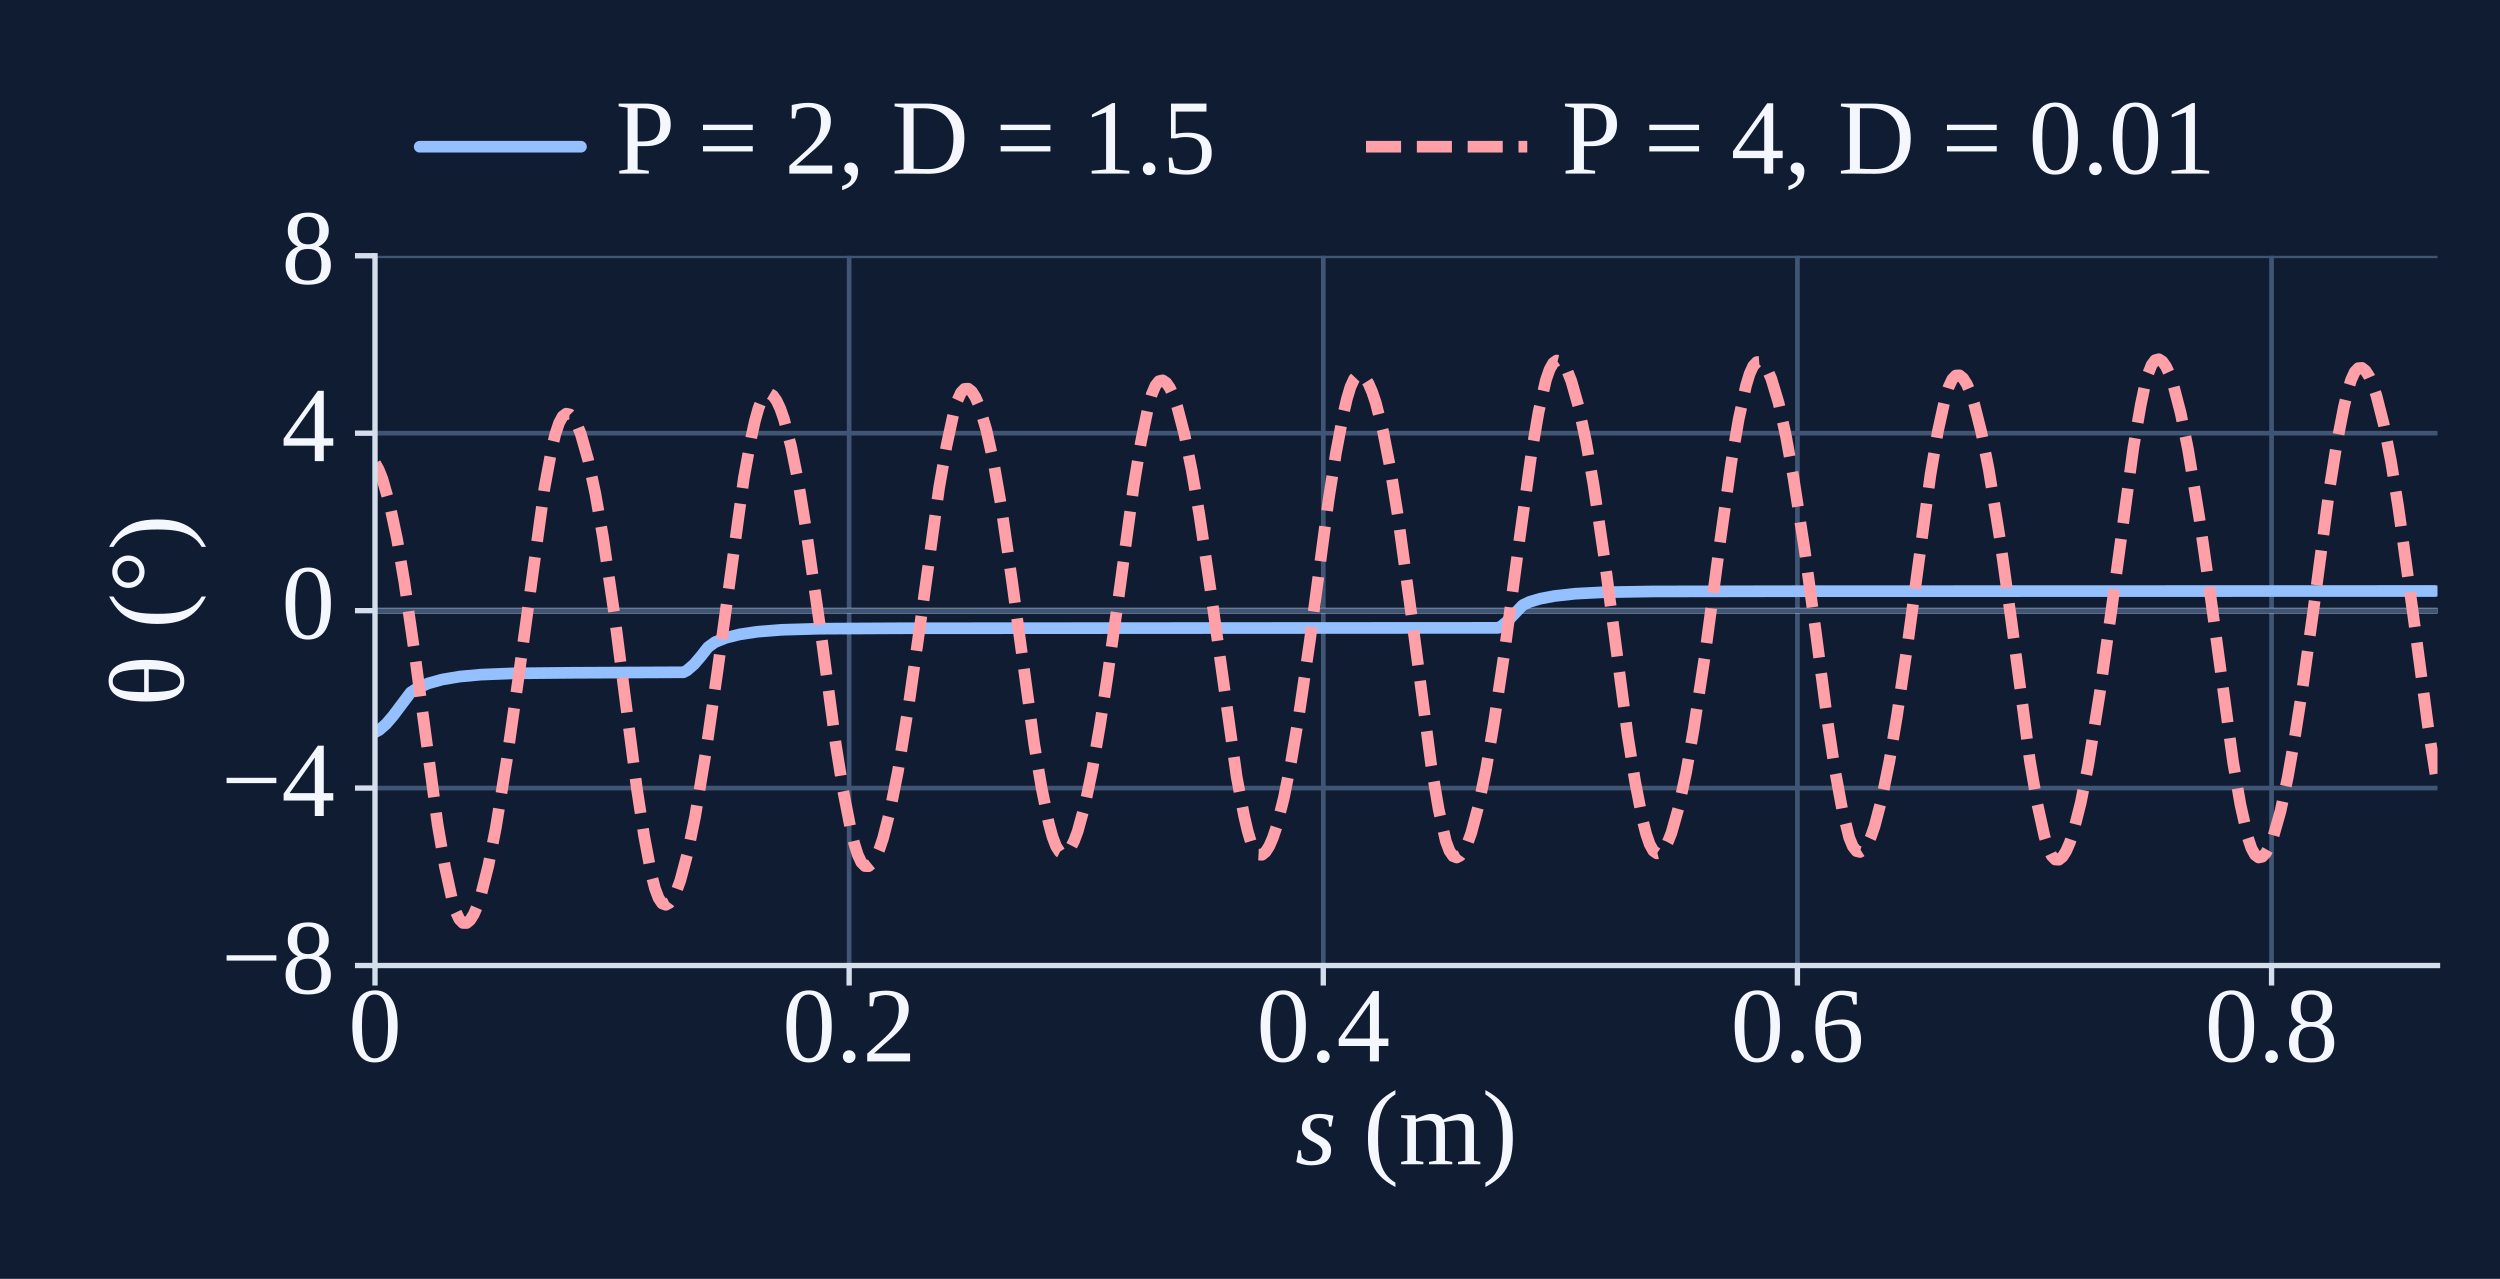
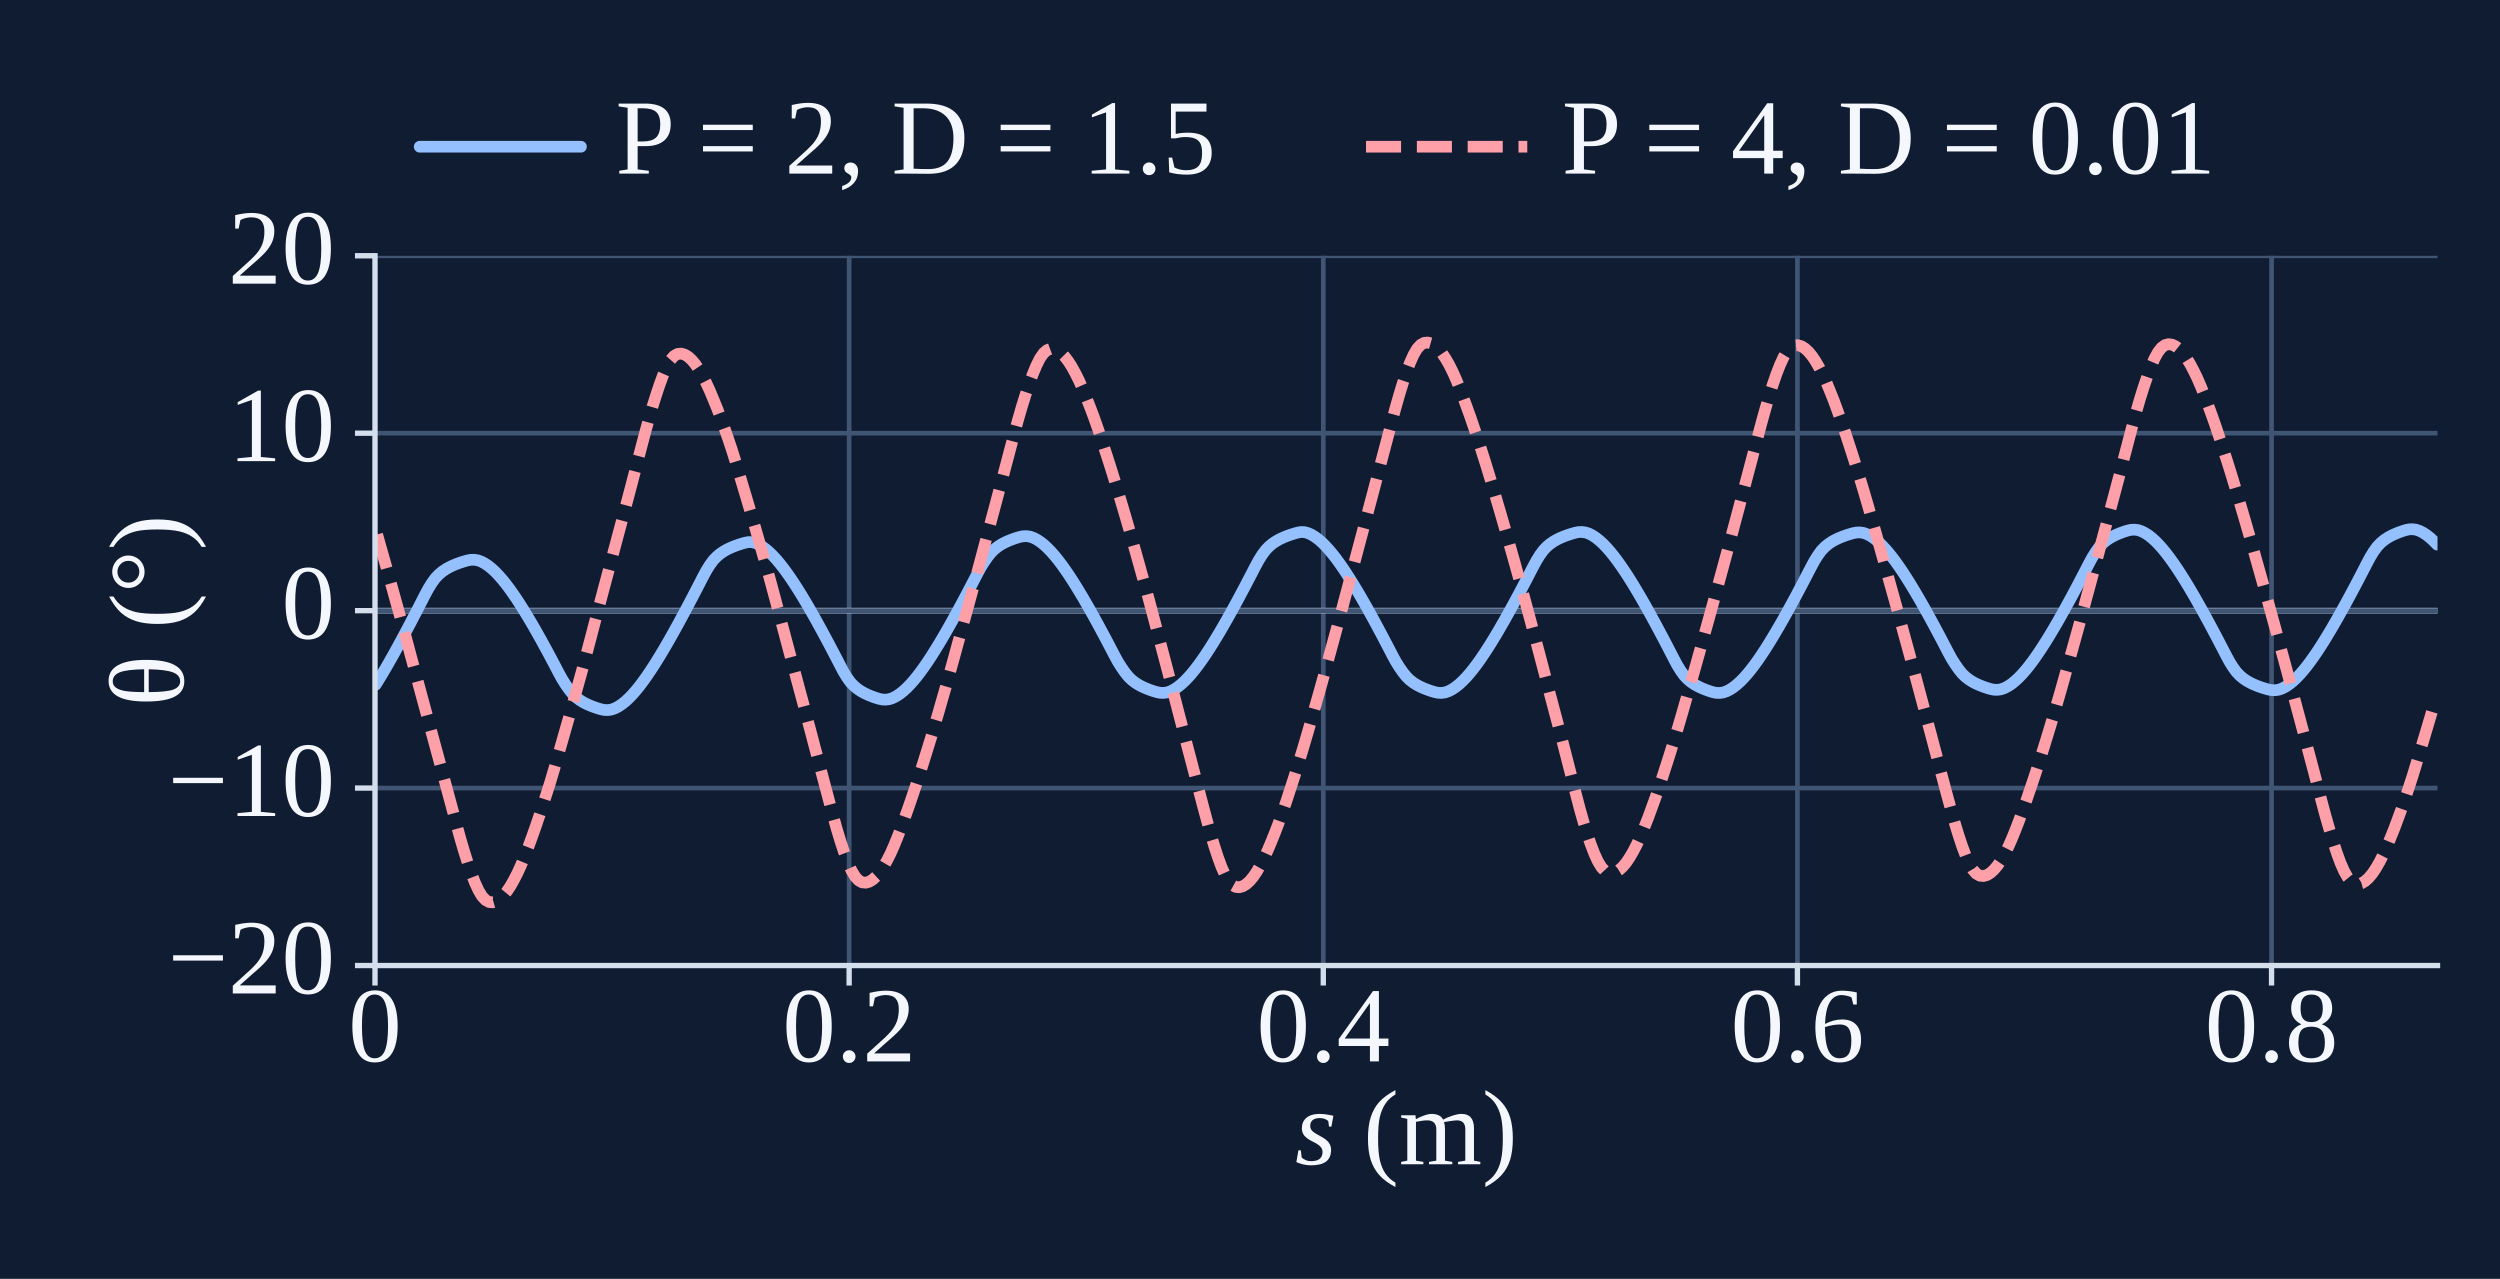
<svg xmlns="http://www.w3.org/2000/svg" xmlns:xlink="http://www.w3.org/1999/xlink" width="374.4pt" height="191.52pt" viewBox="0 0 374.4 191.52" version="1.1" role="img" aria-labelledby="chart-title chart-description">
  <defs>
    <style type="text/css">*{stroke-linejoin: round; stroke-linecap: butt}</style>
  </defs>
  <g id="figure_1">
    <g id="patch_1">
      <path d="M 0 191.52  L 374.4 191.52  L 374.4 0  L 0 0  z " style="fill: #101c32" />
    </g>
    <g id="axes_1">
      <g id="patch_2">
        <path d="M 56.16 144.598  L 365.04 144.598  L 365.04 38.304  L 56.16 38.304  z " style="fill: #101c32" />
      </g>
      <path id="distance-grid" d="M127.167 38.304V144.598 M198.174 38.304V144.598 M269.181 38.304V144.598 M340.188 38.304V144.598" fill="none" stroke="#405574" stroke-width="0.7" />
      <g id="line2d_1">
        <path d="M 56.16 91.451  L 365.04 91.451  " clip-path="url(#p51e3b4524c)" style="fill: none; stroke: #b4c7e3; stroke-width: 0.85; stroke-linecap: square" />
      </g>
      <g id="matplotlib.axis_1">
        <g id="xtick_1">
          <g id="line2d_2">
            <defs>
              <path id="m19c0ed3938" d="M 0 0  L 0 3  " style="stroke: #d4deec; stroke-width: 0.8" />
            </defs>
            <g>
              <use xlink:href="#m19c0ed3938" x="56.16" y="144.598" style="fill: #d4deec; stroke: #d4deec; stroke-width: 0.8" />
            </g>
          </g>
          <g id="text_1">
            <text style="font-size: 16px; font-family: 'STIX Two Text', 'Times New Roman', serif; text-anchor: middle; fill: #f5f7ff" x="56.16" y="158.956" transform="rotate(-0 56.16 158.9559)">0</text>
          </g>
        </g>
        <g id="xtick_2">
          <g id="line2d_3">
            <g>
              <use xlink:href="#m19c0ed3938" x="127.167" y="144.598" style="fill: #d4deec; stroke: #d4deec; stroke-width: 0.8" />
            </g>
          </g>
          <g id="text_2">
            <text style="font-size: 16px; font-family: 'STIX Two Text', 'Times New Roman', serif; text-anchor: middle; fill: #f5f7ff" x="127.167" y="158.956" transform="rotate(-0 127.1669 158.9559)">0.2</text>
          </g>
        </g>
        <g id="xtick_3">
          <g id="line2d_4">
            <g>
              <use xlink:href="#m19c0ed3938" x="198.174" y="144.598" style="fill: #d4deec; stroke: #d4deec; stroke-width: 0.8" />
            </g>
          </g>
          <g id="text_3">
            <text style="font-size: 16px; font-family: 'STIX Two Text', 'Times New Roman', serif; text-anchor: middle; fill: #f5f7ff" x="198.174" y="158.956" transform="rotate(-0 198.1738 158.9559)">0.4</text>
          </g>
        </g>
        <g id="xtick_4">
          <g id="line2d_5">
            <g>
              <use xlink:href="#m19c0ed3938" x="269.181" y="144.598" style="fill: #d4deec; stroke: #d4deec; stroke-width: 0.8" />
            </g>
          </g>
          <g id="text_4">
            <text style="font-size: 16px; font-family: 'STIX Two Text', 'Times New Roman', serif; text-anchor: middle; fill: #f5f7ff" x="269.181" y="158.956" transform="rotate(-0 269.1807 158.9559)">0.6</text>
          </g>
        </g>
        <g id="xtick_5">
          <g id="line2d_6">
            <g>
              <use xlink:href="#m19c0ed3938" x="340.188" y="144.598" style="fill: #d4deec; stroke: #d4deec; stroke-width: 0.8" />
            </g>
          </g>
          <g id="text_5">
            <text style="font-size: 16px; font-family: 'STIX Two Text', 'Times New Roman', serif; text-anchor: middle; fill: #f5f7ff" x="340.188" y="158.956" transform="rotate(-0 340.1876 158.9559)">0.8</text>
          </g>
        </g>
        <g id="text_6">
          <text style="font-size: 16px; font-family: 'STIX Two Text', 'Times New Roman', serif; text-anchor: middle; fill: #f5f7ff" x="210.6" y="174.362" transform="rotate(-0 210.6 174.3617)">
            <tspan font-style="italic">s</tspan> (m)</text>
        </g>
      </g>
      <g id="matplotlib.axis_2">
        <g id="ytick_1">
          <g id="line2d_7">
            <path d="M 56.16 144.598  L 365.04 144.598  " clip-path="url(#p51e3b4524c)" style="fill: none; stroke: #405574; stroke-width: 0.7; stroke-linecap: square" />
          </g>
          <g id="line2d_8">
            <defs>
              <path id="mc061dc227e" d="M 0 0  L -3 0  " style="stroke: #d4deec; stroke-width: 0.8" />
            </defs>
            <g>
              <use xlink:href="#mc061dc227e" x="56.16" y="144.598" style="fill: #d4deec; stroke: #d4deec; stroke-width: 0.8" />
            </g>
          </g>
          <g id="text_7">
-             <text style="font-size: 16px; font-family: 'STIX Two Text', 'Times New Roman', serif; text-anchor: end; fill: #f5f7ff" x="50.16" y="148.777" transform="rotate(-0 50.16 148.7767)">−8</text>
+             <text style="font-size: 16px; font-family: 'STIX Two Text', 'Times New Roman', serif; text-anchor: end; fill: #f5f7ff" x="50.16" y="148.777" transform="rotate(-0 50.16 148.7767)">−20</text>
          </g>
        </g>
        <g id="ytick_2">
          <g id="line2d_9">
            <path d="M 56.16 118.024  L 365.04 118.024  " clip-path="url(#p51e3b4524c)" style="fill: none; stroke: #405574; stroke-width: 0.7; stroke-linecap: square" />
          </g>
          <g id="line2d_10">
            <g>
              <use xlink:href="#mc061dc227e" x="56.16" y="118.024" style="fill: #d4deec; stroke: #d4deec; stroke-width: 0.8" />
            </g>
          </g>
          <g id="text_8">
-             <text style="font-size: 16px; font-family: 'STIX Two Text', 'Times New Roman', serif; text-anchor: end; fill: #f5f7ff" x="50.16" y="122.203" transform="rotate(-0 50.16 122.2033)">−4</text>
+             <text style="font-size: 16px; font-family: 'STIX Two Text', 'Times New Roman', serif; text-anchor: end; fill: #f5f7ff" x="50.16" y="122.203" transform="rotate(-0 50.16 122.2033)">−10</text>
          </g>
        </g>
        <g id="ytick_3">
          <g id="line2d_11">
            <path d="M 56.16 91.451  L 365.04 91.451  " clip-path="url(#p51e3b4524c)" style="fill: none; stroke: #405574; stroke-width: 0.7; stroke-linecap: square" />
          </g>
          <g id="line2d_12">
            <g>
              <use xlink:href="#mc061dc227e" x="56.16" y="91.451" style="fill: #d4deec; stroke: #d4deec; stroke-width: 0.8" />
            </g>
          </g>
          <g id="text_9">
            <text style="font-size: 16px; font-family: 'STIX Two Text', 'Times New Roman', serif; text-anchor: end; fill: #f5f7ff" x="50.16" y="95.63" transform="rotate(-0 50.16 95.62994)">0</text>
          </g>
        </g>
        <g id="ytick_4">
          <g id="line2d_13">
            <path d="M 56.16 64.877  L 365.04 64.877  " clip-path="url(#p51e3b4524c)" style="fill: none; stroke: #405574; stroke-width: 0.7; stroke-linecap: square" />
          </g>
          <g id="line2d_14">
            <g>
              <use xlink:href="#mc061dc227e" x="56.16" y="64.877" style="fill: #d4deec; stroke: #d4deec; stroke-width: 0.8" />
            </g>
          </g>
          <g id="text_10">
-             <text style="font-size: 16px; font-family: 'STIX Two Text', 'Times New Roman', serif; text-anchor: end; fill: #f5f7ff" x="50.16" y="69.057" transform="rotate(-0 50.16 69.05654)">4</text>
+             <text style="font-size: 16px; font-family: 'STIX Two Text', 'Times New Roman', serif; text-anchor: end; fill: #f5f7ff" x="50.16" y="69.057" transform="rotate(-0 50.16 69.05654)">10</text>
          </g>
        </g>
        <g id="ytick_5">
          <g id="line2d_15">
            <path d="M 56.16 38.304  L 365.04 38.304  " clip-path="url(#p51e3b4524c)" style="fill: none; stroke: #405574; stroke-width: 0.7; stroke-linecap: square" />
          </g>
          <g id="line2d_16">
            <g>
              <use xlink:href="#mc061dc227e" x="56.16" y="38.304" style="fill: #d4deec; stroke: #d4deec; stroke-width: 0.8" />
            </g>
          </g>
          <g id="text_11">
-             <text style="font-size: 16px; font-family: 'STIX Two Text', 'Times New Roman', serif; text-anchor: end; fill: #f5f7ff" x="50.16" y="42.483" transform="rotate(-0 50.16 42.48314)">8</text>
+             <text style="font-size: 16px; font-family: 'STIX Two Text', 'Times New Roman', serif; text-anchor: end; fill: #f5f7ff" x="50.16" y="42.483" transform="rotate(-0 50.16 42.48314)">20</text>
          </g>
        </g>
        <g id="text_12">
          <text style="font-size: 16px; font-family: 'STIX Two Text', 'Times New Roman', serif; text-anchor: middle; fill: #f5f7ff" x="27.448" y="91.451" transform="rotate(-90 27.44797 91.4508)">θ (°)</text>
        </g>
      </g>
      <g id="line2d_17">
-         <path d="M 56.242 109.616  L 56.769 109.342  L 57.82 108.427  L 58.87 107.201  L 61.499 103.702  L 62.553 103.018  L 64.13 102.347  L 66.234 101.763  L 68.858 101.322  L 72.003 101.034  L 76.714 100.845  L 85.614 100.758  L 102.354 100.679  L 102.882 100.407  L 103.933 99.495  L 104.984 98.27  L 106.035 96.924  L 107.089 96.166  L 108.674 95.531  L 110.779 95.005  L 113.407 94.609  L 117.073 94.322  L 122.834 94.151  L 134.875 94.088  L 224.362 94.028  L 224.89 93.756  L 225.941 92.843  L 228.046 90.624  L 229.101 90.124  L 230.686 89.658  L 232.79 89.258  L 235.938 88.912  L 240.136 88.696  L 247.462 88.576  L 269.969 88.537  L 364.686 88.507  L 364.686 88.507  " clip-path="url(#p51e3b4524c)" style="fill: none; stroke: #94c0ff; stroke-width: 1.75; stroke-linecap: round" />
+         <path d="M 56.262 102.547 L 56.791 101.697 L 57.312 100.823 L 57.841 99.927 L 58.363 99.011 L 58.892 98.078 L 59.414 97.129 L 59.942 96.165 L 60.466 95.190 L 60.992 94.203 L 61.520 93.207 L 62.042 92.201 L 62.571 91.188 L 63.092 90.167 L 63.620 89.139 L 64.143 88.160 L 64.673 87.306 L 65.198 86.583 L 65.729 86.025 L 66.257 85.584 L 66.787 85.226 L 67.318 84.928 L 67.843 84.677 L 68.373 84.459 L 68.897 84.267 L 69.426 84.097 L 69.949 83.945 L 70.478 83.842 L 71.003 83.830 L 71.533 83.908 L 72.061 84.096 L 72.592 84.375 L 73.121 84.731 L 73.651 85.158 L 74.183 85.650 L 74.708 86.202 L 75.240 86.808 L 75.764 87.463 L 76.295 88.164 L 76.819 88.903 L 77.350 89.679 L 77.874 90.486 L 78.403 91.323 L 78.928 92.185 L 79.456 93.070 L 79.984 93.975 L 80.507 94.899 L 81.036 95.840 L 81.558 96.795 L 82.087 97.765 L 82.608 98.747 L 83.136 99.740 L 83.658 100.744 L 84.185 101.703 L 84.710 102.537 L 85.237 103.287 L 85.766 103.939 L 86.290 104.444 L 86.821 104.845 L 87.344 105.171 L 87.874 105.443 L 88.397 105.675 L 88.925 105.877 L 89.447 106.056 L 89.974 106.215 L 90.498 106.325 L 91.024 106.342 L 91.553 106.269 L 92.077 106.086 L 92.609 105.811 L 93.134 105.459 L 93.665 105.037 L 94.189 104.550 L 94.719 104.002 L 95.243 103.400 L 95.773 102.748 L 96.296 102.052 L 96.826 101.315 L 97.349 100.543 L 97.878 99.739 L 98.401 98.905 L 98.930 98.046 L 99.455 97.163 L 99.981 96.259 L 100.510 95.337 L 101.032 94.398 L 101.561 93.444 L 102.083 92.477 L 102.612 91.497 L 103.133 90.507 L 103.662 89.507 L 104.184 88.499 L 104.712 87.482 L 105.236 86.458 L 105.762 85.480 L 106.291 84.629 L 106.816 83.909 L 107.348 83.353 L 107.873 82.914 L 108.405 82.557 L 108.929 82.262 L 109.460 82.012 L 109.984 81.795 L 110.513 81.604 L 111.037 81.434 L 111.564 81.283 L 112.092 81.180 L 112.616 81.192 L 113.148 81.330 L 113.673 81.567 L 114.206 81.887 L 114.732 82.279 L 115.265 82.739 L 115.790 83.261 L 116.321 83.841 L 116.846 84.472 L 117.376 85.150 L 117.901 85.870 L 118.431 86.628 L 118.957 87.420 L 119.484 88.242 L 120.013 89.091 L 120.537 89.965 L 121.066 90.860 L 121.588 91.775 L 122.118 92.707 L 122.640 93.655 L 123.169 94.617 L 123.691 95.592 L 124.219 96.579 L 124.743 97.576 L 125.268 98.583 L 125.796 99.602 L 126.317 100.594 L 126.847 101.459 L 127.370 102.184 L 127.902 102.740 L 128.426 103.176 L 128.957 103.529 L 129.482 103.822 L 130.011 104.069 L 130.536 104.283 L 131.062 104.472 L 131.590 104.639 L 132.112 104.756 L 132.641 104.781 L 133.165 104.713 L 133.696 104.536 L 134.221 104.266 L 134.753 103.919 L 135.278 103.501 L 135.810 103.018 L 136.334 102.474 L 136.865 101.875 L 137.389 101.227 L 137.919 100.533 L 138.445 99.799 L 138.972 99.029 L 139.501 98.226 L 140.024 97.394 L 140.553 96.536 L 141.076 95.654 L 141.606 94.752 L 142.128 93.831 L 142.657 92.892 L 143.179 91.939 L 143.708 90.973 L 144.231 89.994 L 144.759 89.004 L 145.283 88.005 L 145.809 86.996 L 146.336 85.979 L 146.858 85.009 L 147.388 84.163 L 147.912 83.404 L 148.442 82.743 L 148.967 82.228 L 149.499 81.820 L 150.024 81.487 L 150.554 81.210 L 151.079 80.973 L 151.607 80.767 L 152.135 80.585 L 152.658 80.424 L 153.186 80.311 L 153.709 80.291 L 154.240 80.363 L 154.765 80.544 L 155.298 80.817 L 155.823 81.168 L 156.356 81.589 L 156.881 82.076 L 157.412 82.623 L 157.939 83.224 L 158.467 83.876 L 158.994 84.571 L 159.522 85.308 L 160.051 86.080 L 160.575 86.884 L 161.105 87.718 L 161.627 88.578 L 162.157 89.461 L 162.680 90.364 L 163.209 91.287 L 163.732 92.226 L 164.260 93.180 L 164.784 94.147 L 165.311 95.127 L 165.839 96.118 L 166.360 97.118 L 166.888 98.129 L 167.410 99.093 L 167.940 99.933 L 168.463 100.687 L 168.994 101.344 L 169.519 101.854 L 170.049 102.259 L 170.576 102.588 L 171.104 102.863 L 171.633 103.097 L 172.156 103.301 L 172.685 103.482 L 173.207 103.642 L 173.735 103.753 L 174.258 103.772 L 174.789 103.700 L 175.314 103.518 L 175.845 103.244 L 176.371 102.893 L 176.903 102.471 L 177.430 101.983 L 177.959 101.436 L 178.489 100.834 L 179.013 100.183 L 179.543 99.486 L 180.067 98.750 L 180.597 97.977 L 181.120 97.173 L 181.650 96.339 L 182.173 95.479 L 182.702 94.596 L 183.225 93.693 L 183.754 92.770 L 184.278 91.831 L 184.805 90.877 L 185.333 89.909 L 185.855 88.930 L 186.384 87.940 L 186.905 86.939 L 187.434 85.929 L 187.955 84.912 L 188.484 83.940 L 189.007 83.094 L 189.537 82.378 L 190.065 81.826 L 190.594 81.391 L 191.125 81.038 L 191.649 80.746 L 192.179 80.498 L 192.702 80.283 L 193.232 80.094 L 193.754 79.926 L 194.282 79.776 L 194.805 79.674 L 195.334 79.687 L 195.861 79.826 L 196.391 80.064 L 196.919 80.384 L 197.449 80.778 L 197.980 81.238 L 198.505 81.761 L 199.036 82.341 L 199.560 82.973 L 200.091 83.651 L 200.615 84.371 L 201.145 85.129 L 201.668 85.921 L 202.198 86.743 L 202.722 87.592 L 203.251 88.466 L 203.776 89.362 L 204.302 90.276 L 204.831 91.209 L 205.354 92.157 L 205.882 93.119 L 206.404 94.094 L 206.933 95.080 L 207.455 96.076 L 207.983 97.083 L 208.505 98.097 L 209.033 99.066 L 209.558 99.910 L 210.086 100.667 L 210.615 101.327 L 211.140 101.840 L 211.671 102.248 L 212.196 102.579 L 212.726 102.855 L 213.249 103.091 L 213.779 103.296 L 214.301 103.478 L 214.829 103.639 L 215.353 103.751 L 215.880 103.770 L 216.410 103.699 L 216.935 103.517 L 217.467 103.244 L 217.993 102.893 L 218.525 102.471 L 219.049 101.985 L 219.581 101.438 L 220.105 100.837 L 220.635 100.185 L 221.159 99.489 L 221.690 98.753 L 222.213 97.981 L 222.743 97.176 L 223.268 96.343 L 223.795 95.484 L 224.324 94.600 L 224.846 93.697 L 225.376 92.775 L 225.898 91.836 L 226.427 90.882 L 226.949 89.915 L 227.478 88.935 L 228.000 87.945 L 228.528 86.945 L 229.052 85.935 L 229.577 84.917 L 230.105 83.945 L 230.629 83.100 L 231.159 82.383 L 231.684 81.832 L 232.216 81.397 L 232.740 81.044 L 233.271 80.752 L 233.795 80.504 L 234.325 80.289 L 234.849 80.100 L 235.376 79.932 L 235.904 79.782 L 236.426 79.680 L 236.955 79.670 L 237.479 79.749 L 238.010 79.938 L 238.536 80.218 L 239.068 80.575 L 239.593 81.002 L 240.125 81.495 L 240.650 82.047 L 241.180 82.653 L 241.706 83.309 L 242.234 84.009 L 242.760 84.749 L 243.288 85.524 L 243.818 86.332 L 244.341 87.168 L 244.870 88.030 L 245.393 88.915 L 245.922 89.821 L 246.445 90.744 L 246.974 91.685 L 247.497 92.640 L 248.025 93.609 L 248.549 94.589 L 249.075 95.581 L 249.603 96.583 L 250.124 97.593 L 250.652 98.613 L 251.173 99.600 L 251.702 100.457 L 252.225 101.179 L 252.756 101.734 L 253.282 102.170 L 253.812 102.525 L 254.338 102.818 L 254.866 103.066 L 255.395 103.281 L 255.918 103.471 L 256.446 103.639 L 256.968 103.757 L 257.498 103.782 L 258.022 103.715 L 258.553 103.537 L 259.079 103.269 L 259.611 102.922 L 260.137 102.504 L 260.668 102.021 L 261.195 101.478 L 261.723 100.879 L 262.250 100.231 L 262.778 99.537 L 263.308 98.803 L 263.831 98.033 L 264.361 97.230 L 264.884 96.398 L 265.413 95.540 L 265.936 94.659 L 266.465 93.756 L 266.988 92.835 L 267.517 91.897 L 268.041 90.943 L 268.568 89.977 L 269.096 88.998 L 269.618 88.009 L 270.146 87.008 L 270.668 86.000 L 271.196 84.982 L 271.718 84.011 L 272.248 83.165 L 272.772 82.450 L 273.303 81.898 L 273.830 81.463 L 274.359 81.111 L 274.890 80.818 L 275.414 80.571 L 275.943 80.356 L 276.466 80.167 L 276.995 79.999 L 277.516 79.849 L 278.045 79.748 L 278.568 79.737 L 279.098 79.817 L 279.625 80.006 L 280.155 80.285 L 280.683 80.643 L 281.212 81.070 L 281.743 81.563 L 282.268 82.115 L 282.799 82.722 L 283.323 83.377 L 283.853 84.078 L 284.377 84.817 L 284.907 85.593 L 285.430 86.400 L 285.960 87.237 L 286.484 88.098 L 287.012 88.984 L 287.537 89.889 L 288.064 90.813 L 288.592 91.754 L 289.115 92.709 L 289.644 93.678 L 290.165 94.658 L 290.694 95.650 L 291.216 96.651 L 291.744 97.662 L 292.266 98.627 L 292.796 99.467 L 293.321 100.222 L 293.849 100.879 L 294.380 101.390 L 294.905 101.795 L 295.436 102.125 L 295.960 102.400 L 296.490 102.634 L 297.012 102.839 L 297.542 103.019 L 298.064 103.180 L 298.592 103.291 L 299.117 103.310 L 299.645 103.237 L 300.176 103.055 L 300.702 102.782 L 301.234 102.431 L 301.760 102.009 L 302.291 101.522 L 302.816 100.975 L 303.347 100.373 L 303.871 99.721 L 304.401 99.025 L 304.925 98.289 L 305.455 97.516 L 305.979 96.711 L 306.508 95.877 L 307.033 95.018 L 307.560 94.135 L 308.089 93.231 L 308.612 92.309 L 309.141 91.369 L 309.663 90.415 L 310.192 89.448 L 310.714 88.469 L 311.242 87.478 L 311.765 86.477 L 312.292 85.467 L 312.816 84.449 L 313.342 83.477 L 313.871 82.631 L 314.395 81.915 L 314.926 81.363 L 315.451 80.928 L 315.983 80.575 L 316.507 80.283 L 317.037 80.035 L 317.560 79.820 L 318.089 79.630 L 318.613 79.462 L 319.139 79.345 L 319.669 79.320 L 320.193 79.387 L 320.724 79.564 L 321.250 79.833 L 321.782 80.180 L 322.307 80.598 L 322.839 81.081 L 323.364 81.625 L 323.895 82.224 L 324.419 82.872 L 324.949 83.566 L 325.473 84.300 L 326.003 85.070 L 326.528 85.873 L 327.056 86.705 L 327.585 87.564 L 328.108 88.445 L 328.637 89.348 L 329.159 90.269 L 329.688 91.207 L 330.211 92.160 L 330.740 93.127 L 331.262 94.105 L 331.790 95.095 L 332.314 96.095 L 332.840 97.104 L 333.367 98.123 L 333.889 99.093 L 334.419 99.939 L 334.943 100.655 L 335.475 101.206 L 335.999 101.641 L 336.531 101.994 L 337.056 102.286 L 337.585 102.534 L 338.110 102.748 L 338.637 102.938 L 339.165 103.105 L 339.687 103.255 L 340.216 103.357 L 340.738 103.367 L 341.269 103.288 L 341.794 103.099 L 342.326 102.819 L 342.851 102.461 L 343.383 102.034 L 343.909 101.541 L 344.439 100.989 L 344.966 100.382 L 345.494 99.726 L 346.020 99.026 L 346.548 98.287 L 347.078 97.511 L 347.601 96.704 L 348.131 95.867 L 348.653 95.006 L 349.183 94.120 L 349.705 93.215 L 350.234 92.291 L 350.757 91.351 L 351.286 90.395 L 351.810 89.427 L 352.336 88.446 L 352.864 87.454 L 353.386 86.453 L 353.914 85.442 L 354.435 84.424 L 354.963 83.438 L 355.485 82.581 L 356.015 81.858 L 356.540 81.303 L 357.071 80.866 L 357.598 80.511 L 358.126 80.218 L 358.656 79.970 L 359.179 79.755 L 359.708 79.565 L 360.230 79.397 L 360.759 79.279 L 361.281 79.254 L 361.812 79.321 L 362.337 79.498 L 362.869 79.767 L 363.395 80.115 L 363.927 80.532 L 364.454 81.016 L 364.983 81.559" clip-path="url(#p51e3b4524c)" style="fill: none; stroke: #94c0ff; stroke-width: 1.75; stroke-linecap: round" />
      </g>
      <g id="line2d_18">
-         <path d="M 56.176 69.371  L 56.719 70.347  L 57.266 71.718  L 58.362 75.566  L 59.464 80.744  L 60.558 87.183  L 62.208 98.662  L 65.539 123.466  L 66.627 129.767  L 67.717 134.761  L 68.253 136.524  L 68.796 137.675  L 69.332 138.219  L 69.874 138.231  L 70.411 137.784  L 70.955 136.915  L 71.495 135.649  L 72.042 134  L 73.135 129.642  L 74.248 124.018  L 75.924 113.635  L 77.613 101.74  L 81.53 73.132  L 82.626 67.241  L 83.169 65.005  L 83.714 63.363  L 84.252 62.358  L 84.797 61.952  L 85.335 62.062  L 85.881 62.621  L 86.421 63.596  L 86.97 64.967  L 88.065 68.815  L 89.17 73.978  L 90.293 80.388  L 92.006 91.985  L 93.687 105.096  L 95.359 117.974  L 96.461 125.172  L 97.553 130.964  L 98.088 133.063  L 98.632 134.508  L 99.169 135.296  L 99.714 135.502  L 100.253 135.216  L 100.8 134.492  L 101.341 133.362  L 101.889 131.842  L 102.984 127.719  L 104.095 122.308  L 105.778 112.153  L 107.468 100.376  L 111.401 71.572  L 112.506 65.541  L 113.045 63.073  L 113.591 61.121  L 114.129 59.784  L 114.674 59.073  L 115.214 58.924  L 115.759 59.253  L 116.3 60.014  L 116.848 61.179  L 117.391 62.732  L 118.489 66.911  L 119.591 72.416  L 120.683 79.119  L 122.909 94.57  L 125.159 111.433  L 126.274 118.425  L 127.369 124.006  L 127.909 126.252  L 128.454 128  L 128.994 129.151  L 129.535 129.701  L 130.079 129.721  L 130.617 129.283  L 131.162 128.422  L 131.703 127.163  L 132.252 125.521  L 133.348 121.18  L 134.463 115.574  L 136.142 105.221  L 137.834 93.337  L 140.645 73.015  L 141.743 66.797  L 142.831 61.771  L 143.374 59.984  L 143.911 58.807  L 144.454 58.239  L 144.994 58.207  L 145.536 58.637  L 146.079 59.492  L 146.624 60.746  L 147.718 64.382  L 148.818 69.369  L 149.912 75.646  L 151.554 86.997  L 154.89 111.484  L 155.992 118.013  L 157.079 123.337  L 157.614 125.301  L 158.154 126.732  L 158.691 127.571  L 159.23 127.848  L 159.768 127.64  L 160.309 126.994  L 160.854 125.94  L 161.394 124.497  L 162.485 120.515  L 163.591 115.24  L 164.71 108.727  L 165.83 101.465  L 167.529 89.392  L 169.762 72.912  L 170.865 66.214  L 171.95 60.966  L 172.488 59.053  L 173.033 57.755  L 173.571 57.082  L 174.115 56.963  L 174.654 57.318  L 175.2 58.103  L 175.741 59.29  L 176.29 60.864  L 177.386 65.083  L 178.498 70.551  L 179.604 76.999  L 181.284 88.31  L 185.205 116.346  L 186.299 122.109  L 186.841 124.44  L 187.376 126.233  L 187.919 127.413  L 188.455 127.979  L 188.999 128.009  L 189.537 127.576  L 190.083 126.718  L 190.624 125.462  L 191.173 123.822  L 192.269 119.484  L 193.381 113.93  L 194.489 107.382  L 196.167 95.943  L 197.858 83.194  L 198.97 74.83  L 200.076 67.828  L 201.165 62.073  L 201.705 59.745  L 202.245 57.944  L 202.787 56.758  L 203.324 56.189  L 203.868 56.156  L 204.406 56.586  L 204.952 57.441  L 205.493 58.694  L 206.042 60.332  L 207.138 64.664  L 208.241 70.318  L 209.33 77.16  L 211.532 93.24  L 214.342 114.638  L 215.445 121.181  L 216.53 125.984  L 217.074 127.431  L 217.616 128.217  L 218.159 128.418  L 218.701 128.128  L 219.246 127.398  L 219.79 126.262  L 220.338 124.736  L 221.435 120.602  L 222.548 115.186  L 223.673 108.57  L 225.357 97.33  L 227.618 80.357  L 229.308 68.171  L 230.423 61.666  L 231.515 56.918  L 232.061 55.341  L 232.599 54.374  L 233.143 53.992  L 233.68 54.114  L 234.225 54.682  L 234.764 55.664  L 235.312 57.04  L 236.405 60.898  L 237.509 66.07  L 238.631 72.49  L 240.342 84.098  L 242.058 97.188  L 243.753 110.056  L 244.871 117.046  L 245.977 122.718  L 246.519 124.873  L 247.065 126.459  L 247.604 127.425  L 248.148 127.802  L 248.686 127.672  L 249.231 127.096  L 249.771 126.107  L 250.319 124.723  L 251.412 120.851  L 252.515 115.667  L 253.637 109.255  L 255.324 98.181  L 257.586 81.243  L 259.268 69.296  L 260.379 62.812  L 261.473 57.794  L 262.017 55.993  L 262.555 54.807  L 263.099 54.231  L 263.637 54.192  L 264.182 54.616  L 264.722 55.464  L 265.269 56.712  L 266.362 60.335  L 267.462 65.313  L 268.585 71.514  L 270.269 82.413  L 271.959 94.827  L 273.638 107.677  L 274.751 115.049  L 275.856 121.06  L 276.938 125.449  L 277.48 126.766  L 278.024 127.457  L 278.562 127.59  L 279.108 127.247  L 279.648 126.473  L 280.195 125.295  L 280.738 123.732  L 281.834 119.53  L 282.946 114.054  L 284.07 107.349  L 285.765 95.89  L 289.113 71.071  L 290.209 64.626  L 291.293 59.708  L 291.831 57.95  L 292.374 56.792  L 292.913 56.238  L 293.455 56.215  L 293.996 56.651  L 294.54 57.511  L 295.083 58.768  L 295.63 60.409  L 296.727 64.748  L 297.841 70.349  L 299.529 80.845  L 301.216 92.963  L 303.992 113.909  L 305.092 120.32  L 306.176 125.234  L 306.714 126.997  L 307.258 128.16  L 307.797 128.72  L 308.338 128.749  L 308.879 128.317  L 309.422 127.462  L 309.966 126.209  L 310.512 124.572  L 311.608 120.24  L 312.722 114.645  L 314.41 104.156  L 316.103 92.145  L 319.496 67.015  L 320.597 60.652  L 321.141 58.051  L 321.678 56.029  L 322.221 54.661  L 322.76 53.943  L 323.301 53.796  L 323.842 54.133  L 324.386 54.904  L 324.929 56.079  L 325.475 57.641  L 326.571 61.842  L 327.682 67.317  L 329.367 77.567  L 331.056 89.334  L 334.426 114.14  L 335.531 120.525  L 336.631 125.409  L 337.173 127.031  L 337.716 128.024  L 338.254 128.419  L 338.798 128.303  L 339.337 127.739  L 339.883 126.76  L 340.424 125.387  L 341.517 121.534  L 342.621 116.368  L 343.742 109.973  L 344.865 102.768  L 346.563 90.574  L 348.814 73.562  L 349.927 66.553  L 351.018 60.964  L 351.558 58.67  L 352.101 56.886  L 352.641 55.706  L 353.182 55.136  L 353.725 55.099  L 354.263 55.525  L 354.809 56.375  L 355.35 57.623  L 355.899 59.255  L 356.995 63.578  L 358.097 69.225  L 359.186 76.063  L 361.393 92.032  L 363.638 108.893  L 364.74 115.916  L 364.74 115.916  " clip-path="url(#p51e3b4524c)" style="fill: none; stroke-dasharray: 5.25,2.362; stroke-dashoffset: 0; stroke: #ffa0a9; stroke-width: 1.75" />
+         <path d="M 56.476 80.039 L 57.032 82.018 L 57.598 84.002 L 58.159 86.000 L 58.728 88.019 L 59.290 90.051 L 59.860 92.101 L 60.430 94.172 L 61.002 96.260 L 61.562 98.368 L 62.141 100.480 L 62.708 102.577 L 63.279 104.690 L 63.851 106.797 L 64.421 108.901 L 64.992 110.999 L 65.562 113.100 L 66.129 115.193 L 66.696 117.292 L 67.260 119.387 L 67.828 121.489 L 68.387 123.572 L 68.939 125.583 L 69.496 127.475 L 70.044 129.212 L 70.592 130.788 L 71.123 132.174 L 71.666 133.351 L 72.190 134.228 L 72.720 134.799 L 73.243 135.086 L 73.772 135.133 L 74.298 134.984 L 74.825 134.661 L 75.353 134.176 L 75.883 133.537 L 76.413 132.748 L 76.946 131.815 L 77.489 130.756 L 78.033 129.565 L 78.578 128.242 L 79.136 126.815 L 79.691 125.289 L 80.245 123.722 L 80.798 122.092 L 81.351 120.424 L 81.907 118.708 L 82.468 116.933 L 83.018 115.082 L 83.574 113.165 L 84.129 111.216 L 84.687 109.261 L 85.255 107.288 L 85.822 105.238 L 86.398 103.181 L 86.969 101.127 L 87.542 99.053 L 88.096 96.947 L 88.660 94.808 L 89.214 92.674 L 89.784 90.550 L 90.348 88.419 L 90.917 86.288 L 91.485 84.159 L 92.054 82.032 L 92.623 79.902 L 93.192 77.777 L 93.765 75.649 L 94.329 73.512 L 94.893 71.363 L 95.456 69.189 L 96.025 67.028 L 96.585 64.895 L 97.145 62.851 L 97.701 60.936 L 98.255 59.185 L 98.799 57.556 L 99.337 56.091 L 99.873 54.858 L 100.406 53.916 L 100.940 53.312 L 101.469 53.009 L 102.003 52.953 L 102.531 53.099 L 103.066 53.422 L 103.595 53.906 L 104.133 54.546 L 104.665 55.335 L 105.206 56.265 L 105.748 57.320 L 106.301 58.511 L 106.845 59.823 L 107.405 61.188 L 107.952 62.638 L 108.511 64.157 L 109.064 65.748 L 109.618 67.403 L 110.166 69.166 L 110.719 70.989 L 111.265 72.831 L 111.823 74.688 L 112.380 76.580 L 112.945 78.498 L 113.505 80.437 L 114.065 82.399 L 114.630 84.379 L 115.200 86.384 L 115.758 88.436 L 116.321 90.542 L 116.877 92.644 L 117.443 94.748 L 118.001 96.852 L 118.569 98.960 L 119.140 101.067 L 119.705 103.177 L 120.280 105.316 L 120.847 107.462 L 121.420 109.606 L 121.982 111.748 L 122.552 113.875 L 123.116 116.001 L 123.680 118.121 L 124.244 120.248 L 124.804 122.328 L 125.350 124.282 L 125.909 126.113 L 126.450 127.743 L 126.996 129.204 L 127.525 130.385 L 128.060 131.274 L 128.591 131.853 L 129.122 132.143 L 129.654 132.192 L 130.180 132.043 L 130.713 131.719 L 131.240 131.233 L 131.775 130.592 L 132.306 129.803 L 132.844 128.871 L 133.380 127.797 L 133.914 126.593 L 134.443 125.277 L 134.989 123.872 L 135.523 122.404 L 136.072 120.867 L 136.617 119.268 L 137.170 117.623 L 137.729 115.922 L 138.282 114.181 L 138.836 112.397 L 139.400 110.572 L 139.963 108.679 L 140.535 106.730 L 141.101 104.754 L 141.677 102.771 L 142.240 100.761 L 142.809 98.720 L 143.370 96.661 L 143.944 94.602 L 144.511 92.527 L 145.083 90.443 L 145.649 88.353 L 146.220 86.243 L 146.790 84.119 L 147.355 81.992 L 147.931 79.844 L 148.501 77.704 L 149.076 75.570 L 149.641 73.432 L 150.215 71.306 L 150.777 69.180 L 151.341 67.050 L 151.904 64.912 L 152.467 62.858 L 153.020 60.940 L 153.581 59.126 L 154.132 57.467 L 154.680 56.004 L 155.215 54.721 L 155.749 53.657 L 156.280 52.898 L 156.804 52.437 L 157.336 52.243 L 157.860 52.270 L 158.392 52.483 L 158.919 52.865 L 159.453 53.405 L 159.983 54.098 L 160.520 54.938 L 161.053 55.916 L 161.606 57.019 L 162.149 58.251 L 162.706 59.588 L 163.251 60.976 L 163.810 62.457 L 164.354 64.000 L 164.916 65.630 L 165.459 67.320 L 166.021 69.048 L 166.579 70.815 L 167.139 72.640 L 167.699 74.488 L 168.261 76.366 L 168.821 78.283 L 169.390 80.253 L 169.969 82.301 L 170.542 84.343 L 171.113 86.389 L 171.690 88.442 L 172.249 90.525 L 172.813 92.652 L 173.371 94.773 L 173.942 96.914 L 174.504 99.050 L 175.074 101.213 L 175.634 103.393 L 176.202 105.570 L 176.772 107.766 L 177.349 109.987 L 177.920 112.172 L 178.494 114.346 L 179.059 116.508 L 179.627 118.667 L 180.187 120.807 L 180.750 122.886 L 181.298 124.854 L 181.845 126.685 L 182.387 128.348 L 182.930 129.830 L 183.463 131.022 L 183.998 131.930 L 184.525 132.526 L 185.058 132.825 L 185.583 132.878 L 186.114 132.732 L 186.640 132.409 L 187.173 131.925 L 187.701 131.285 L 188.237 130.495 L 188.768 129.564 L 189.318 128.506 L 189.860 127.317 L 190.413 126.004 L 190.959 124.646 L 191.514 123.192 L 192.060 121.675 L 192.619 120.065 L 193.163 118.400 L 193.718 116.684 L 194.278 114.926 L 194.830 113.115 L 195.386 111.265 L 195.943 109.360 L 196.498 107.425 L 197.057 105.466 L 197.622 103.484 L 198.182 101.471 L 198.743 99.431 L 199.306 97.373 L 199.871 95.303 L 200.435 93.212 L 201.010 91.105 L 201.578 88.950 L 202.157 86.784 L 202.732 84.634 L 203.308 82.479 L 203.877 80.337 L 204.450 78.195 L 205.023 76.037 L 205.598 73.882 L 206.166 71.725 L 206.736 69.567 L 207.304 67.432 L 207.871 65.287 L 208.431 63.154 L 208.992 61.094 L 209.542 59.162 L 210.087 57.375 L 210.633 55.746 L 211.164 54.318 L 211.709 53.102 L 212.235 52.212 L 212.769 51.634 L 213.296 51.345 L 213.829 51.296 L 214.356 51.445 L 214.888 51.769 L 215.417 52.253 L 215.952 52.893 L 216.484 53.682 L 217.022 54.613 L 217.559 55.686 L 218.093 56.885 L 218.622 58.200 L 219.167 59.602 L 219.702 61.066 L 220.254 62.601 L 220.796 64.197 L 221.357 65.850 L 221.908 67.582 L 222.468 69.346 L 223.025 71.160 L 223.591 73.032 L 224.148 74.925 L 224.719 76.857 L 225.282 78.815 L 225.852 80.795 L 226.418 82.787 L 226.985 84.800 L 227.550 86.839 L 228.116 88.905 L 228.678 90.998 L 229.247 93.092 L 229.810 95.194 L 230.380 97.310 L 230.942 99.459 L 231.513 101.628 L 232.078 103.801 L 232.651 105.959 L 233.220 108.102 L 233.790 110.250 L 234.347 112.410 L 234.912 114.609 L 235.470 116.795 L 236.031 118.991 L 236.579 121.096 L 237.130 123.041 L 237.678 124.810 L 238.220 126.414 L 238.760 127.821 L 239.297 129.000 L 239.829 129.874 L 240.358 130.443 L 240.889 130.727 L 241.422 130.773 L 241.949 130.622 L 242.483 130.298 L 243.013 129.812 L 243.549 129.171 L 244.081 128.381 L 244.620 127.450 L 245.162 126.394 L 245.714 125.203 L 246.259 123.886 L 246.824 122.464 L 247.381 120.943 L 247.939 119.392 L 248.504 117.761 L 249.074 116.034 L 249.638 114.294 L 250.201 112.517 L 250.770 110.697 L 251.334 108.831 L 251.897 106.910 L 252.457 104.949 L 253.022 102.979 L 253.582 100.995 L 254.149 98.994 L 254.710 96.977 L 255.275 94.950 L 255.848 92.904 L 256.412 90.861 L 256.983 88.794 L 257.548 86.724 L 258.120 84.633 L 258.685 82.539 L 259.261 80.413 L 259.828 78.283 L 260.400 76.141 L 260.966 74.007 L 261.534 71.870 L 262.111 69.702 L 262.676 67.549 L 263.249 65.406 L 263.813 63.289 L 264.380 61.248 L 264.931 59.358 L 265.484 57.622 L 266.030 56.036 L 266.570 54.650 L 267.110 53.470 L 267.642 52.596 L 268.171 52.028 L 268.702 51.743 L 269.235 51.697 L 269.762 51.848 L 270.296 52.173 L 270.825 52.659 L 271.361 53.300 L 271.892 54.089 L 272.431 55.021 L 272.973 56.076 L 273.525 57.268 L 274.069 58.585 L 274.634 60.008 L 275.191 61.529 L 275.748 63.079 L 276.313 64.711 L 276.882 66.439 L 277.446 68.179 L 278.009 69.956 L 278.578 71.776 L 279.142 73.642 L 279.704 75.563 L 280.264 77.524 L 280.830 79.495 L 281.389 81.478 L 281.956 83.480 L 282.516 85.496 L 283.081 87.523 L 283.654 89.570 L 284.219 91.613 L 284.790 93.680 L 285.354 95.750 L 285.926 97.841 L 286.492 99.936 L 287.067 102.063 L 287.635 104.194 L 288.207 106.336 L 288.773 108.470 L 289.341 110.608 L 289.918 112.776 L 290.483 114.928 L 291.057 117.072 L 291.621 119.189 L 292.186 121.242 L 292.735 123.203 L 293.281 124.995 L 293.829 126.663 L 294.371 128.108 L 294.903 129.309 L 295.445 130.241 L 295.970 130.842 L 296.502 131.145 L 297.030 131.199 L 297.561 131.053 L 298.091 130.730 L 298.624 130.245 L 299.156 129.605 L 299.692 128.815 L 300.227 127.884 L 300.768 126.810 L 301.300 125.608 L 301.833 124.292 L 302.376 122.888 L 302.914 121.421 L 303.463 119.884 L 304.009 118.286 L 304.562 116.642 L 305.123 114.942 L 305.678 113.203 L 306.240 111.422 L 306.795 109.607 L 307.361 107.746 L 307.924 105.816 L 308.500 103.847 L 309.075 101.806 L 309.657 99.728 L 310.239 97.671 L 310.815 95.604 L 311.390 93.535 L 311.959 91.446 L 312.523 89.339 L 313.098 87.227 L 313.664 85.121 L 314.237 83.006 L 314.805 80.892 L 315.379 78.772 L 315.945 76.652 L 316.519 74.528 L 317.082 72.399 L 317.650 70.260 L 318.212 68.096 L 318.779 65.935 L 319.340 63.801 L 319.902 61.749 L 320.458 59.807 L 321.011 58.041 L 321.553 56.446 L 322.106 54.979 L 322.637 53.732 L 323.173 52.753 L 323.702 52.072 L 324.237 51.680 L 324.766 51.543 L 325.297 51.616 L 325.830 51.870 L 326.359 52.289 L 326.894 52.865 L 327.425 53.593 L 327.964 54.466 L 328.498 55.474 L 329.053 56.607 L 329.597 57.868 L 330.157 59.247 L 330.711 60.733 L 331.274 62.275 L 331.834 63.865 L 332.397 65.572 L 332.967 67.299 L 333.534 69.060 L 334.100 70.866 L 334.659 72.701 L 335.230 74.597 L 335.797 76.521 L 336.369 78.472 L 336.935 80.445 L 337.507 82.438 L 338.071 84.447 L 338.641 86.469 L 339.214 88.503 L 339.777 90.545 L 340.345 92.604 L 340.913 94.668 L 341.485 96.754 L 342.050 98.845 L 342.623 100.953 L 343.191 103.090 L 343.767 105.225 L 344.339 107.363 L 344.910 109.498 L 345.478 111.642 L 346.046 113.786 L 346.618 115.929 L 347.190 118.123 L 347.761 120.287 L 348.322 122.365 L 348.878 124.295 L 349.433 126.099 L 349.970 127.753 L 350.512 129.231 L 351.046 130.447 L 351.576 131.386 L 352.106 132.026 L 352.629 132.348 L 353.160 132.412 L 353.685 132.270 L 354.217 131.949 L 354.745 131.466 L 355.280 130.827 L 355.810 130.038 L 356.348 129.107 L 356.890 128.047 L 357.438 126.854 L 357.982 125.534 L 358.536 124.173 L 359.077 122.714 L 359.634 121.202 L 360.187 119.615 L 360.736 117.971 L 361.298 116.249 L 361.847 114.449 L 362.402 112.614 L 362.963 110.754 L 363.523 108.882 L 364.088 106.977 L 364.650 105.057" clip-path="url(#p51e3b4524c)" style="fill: none; stroke-dasharray: 5.25,2.362; stroke-dashoffset: 0; stroke: #ffa0a9; stroke-width: 1.75" />
      </g>
      <g id="patch_3">
        <path d="M 56.16 144.598  L 56.16 38.304  " style="fill: none; stroke: #d4deec; stroke-width: 0.8; stroke-linejoin: miter; stroke-linecap: square" />
      </g>
      <g id="patch_4">
        <path d="M 56.16 144.598  L 365.04 144.598  " style="fill: none; stroke: #d4deec; stroke-width: 0.8; stroke-linejoin: miter; stroke-linecap: square" />
      </g>
      <g id="legend_1">
        <g id="line2d_19" transform="translate(-16 0)">
          <path d="M 78.853 21.973  L 90.928 21.973  L 103.003 21.973  " style="fill: none; stroke: #94c0ff; stroke-width: 1.75; stroke-linecap: round" />
        </g>
        <g id="text_13" transform="translate(-16 0)">
          <text style="font-size: 16px; font-family: 'STIX Two Text', 'Times New Roman', serif; text-anchor: start; fill: #f5f7ff" x="108.178" y="25.998" transform="rotate(-0 108.1782 25.99768)">P = 2, D = 1.5</text>
        </g>
        <g id="line2d_20">
          <path d="M 204.575 21.973  L 216.65 21.973  L 228.725 21.973  " style="fill: none; stroke-dasharray: 5.25,2.362; stroke-dashoffset: 0; stroke: #ffa0a9; stroke-width: 1.75" />
        </g>
        <g id="text_14">
          <text style="font-size: 16px; font-family: 'STIX Two Text', 'Times New Roman', serif; text-anchor: start; fill: #f5f7ff" x="233.9" y="25.998" transform="rotate(-0 233.9002 25.99768)">P = 4, D = 0.01</text>
        </g>
      </g>
    </g>
  </g>
  <defs>
    <clipPath id="p51e3b4524c">
      <rect x="56.16" y="38.304" width="308.88" height="106.294" />
    </clipPath>
  </defs>
</svg>
